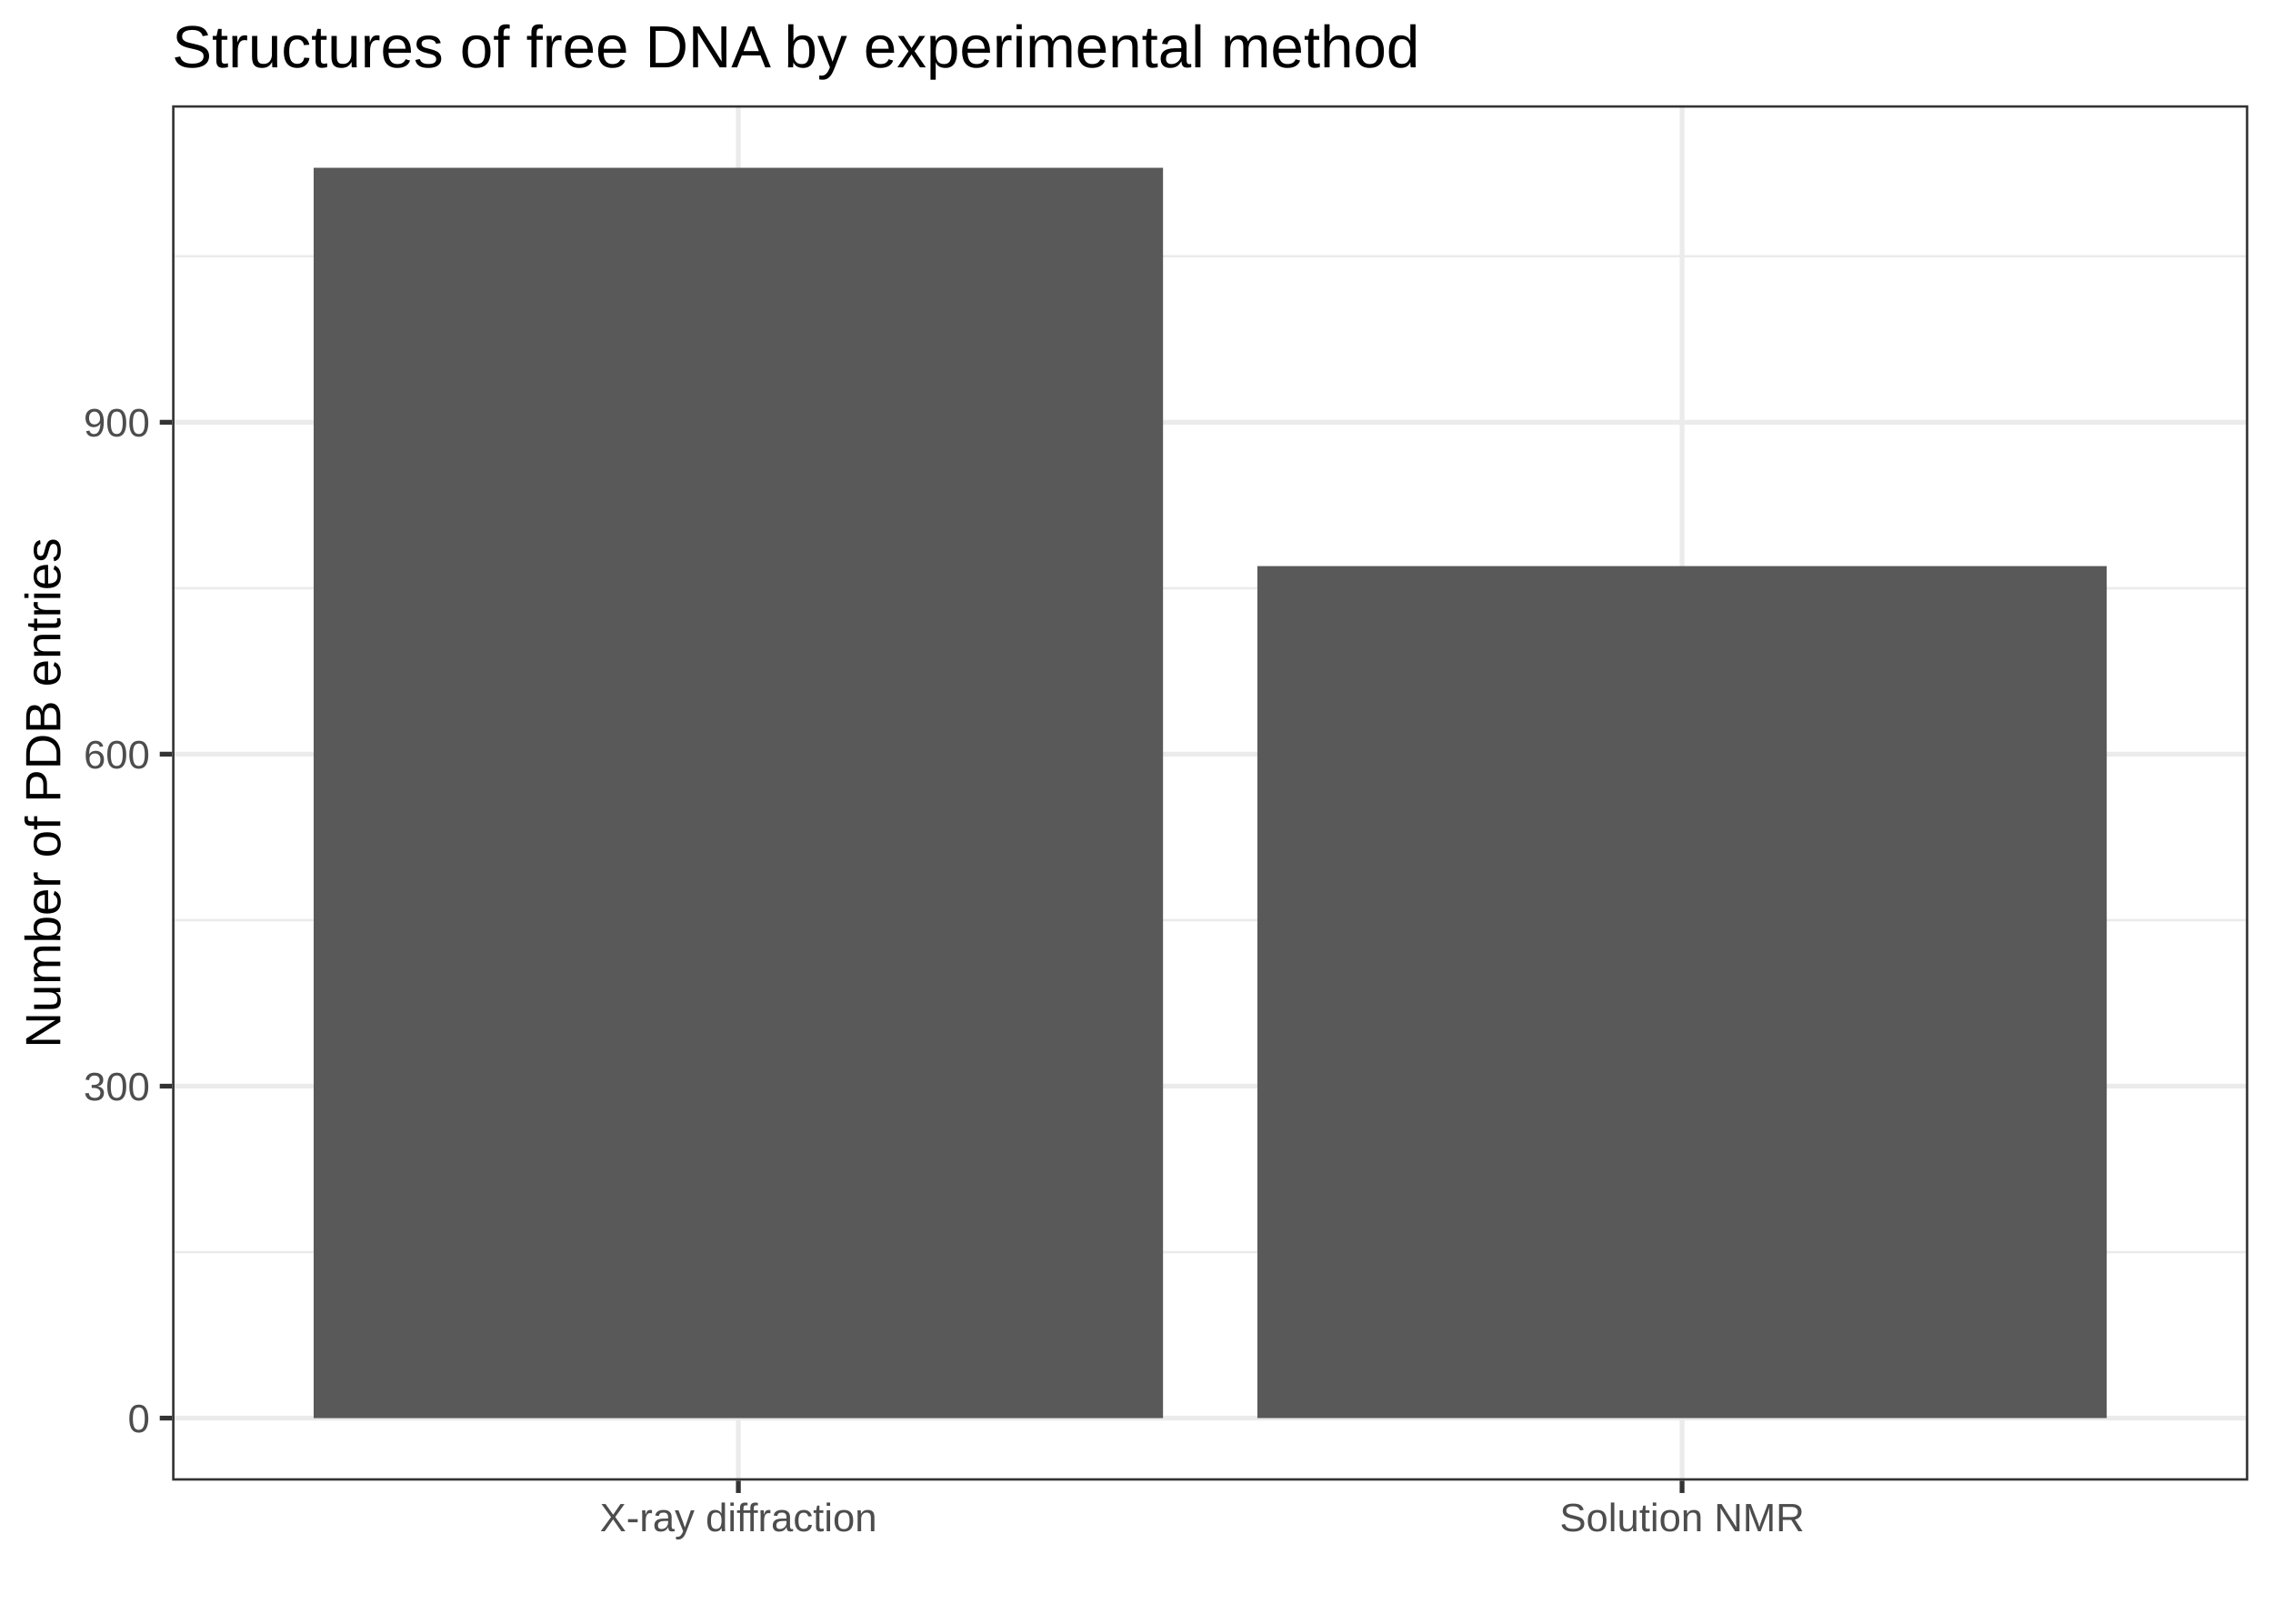
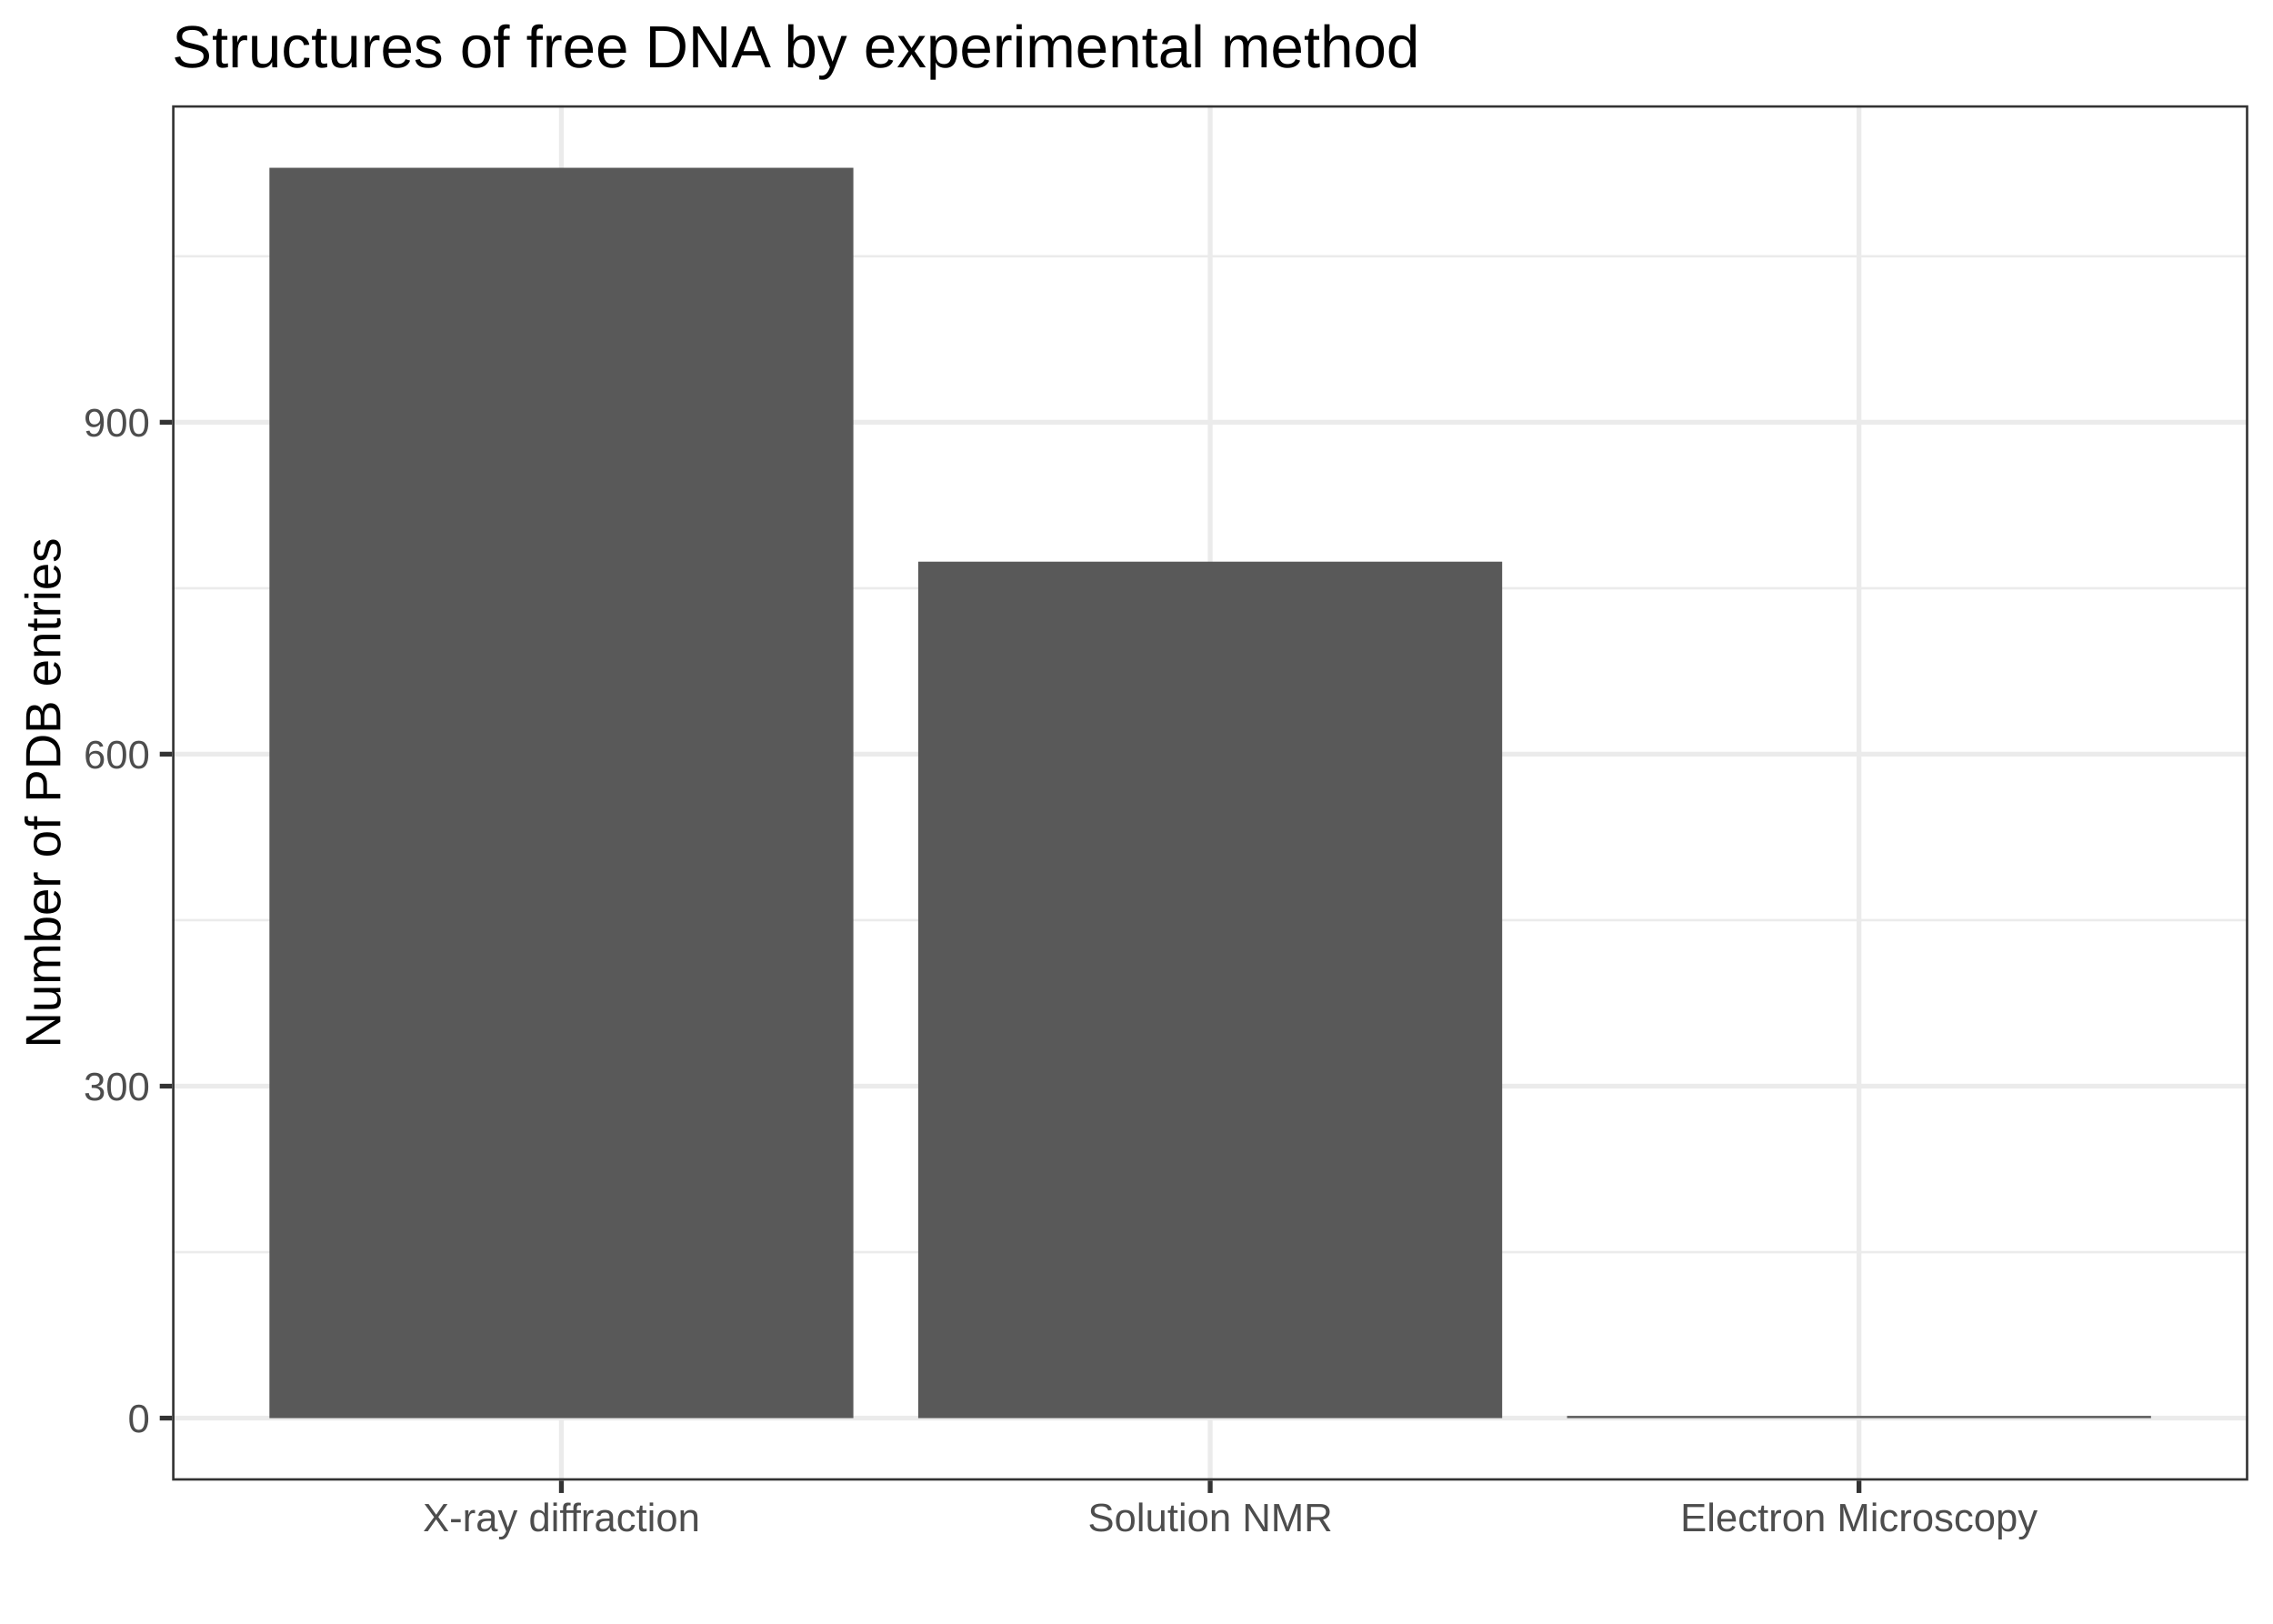
<svg xmlns="http://www.w3.org/2000/svg" class="svglite" width="504.00pt" height="360.00pt" viewBox="0 0 504.00 360.00">
  <defs>
    <style type="text/css">
    .svglite line, .svglite polyline, .svglite polygon, .svglite path, .svglite rect, .svglite circle {
      fill: none;
      stroke: #000000;
      stroke-linecap: round;
      stroke-linejoin: round;
      stroke-miterlimit: 10.00;
    }
  </style>
  </defs>
  <rect width="100%" height="100%" style="stroke: none; fill: #FFFFFF;" />
  <defs>
    <clipPath id="cpMC4wMHw1MDQuMDB8MC4wMHwzNjAuMDA=">
      <rect x="0.00" y="0.00" width="504.00" height="360.00" />
    </clipPath>
  </defs>
  <g clip-path="url(#cpMC4wMHw1MDQuMDB8MC4wMHwzNjAuMDA=)">
    <rect x="0.00" y="0.00" width="504.00" height="360.00" style="stroke-width: 1.07; stroke: #FFFFFF; fill: #FFFFFF;" />
  </g>
  <defs>
    <clipPath id="cpMzguMTZ8NDk4LjUyfDIzLjM0fDMyOC4yNw==">
      <rect x="38.16" y="23.34" width="460.36" height="304.93" />
    </clipPath>
  </defs>
  <g clip-path="url(#cpMzguMTZ8NDk4LjUyfDIzLjM0fDMyOC4yNw==)">
    <rect x="38.16" y="23.34" width="460.36" height="304.93" style="stroke-width: 1.07; stroke: none; fill: #FFFFFF;" />
    <polyline points="38.16,277.61 498.52,277.61 " style="stroke-width: 0.53; stroke: #EBEBEB; stroke-linecap: butt;" />
    <polyline points="38.16,204.01 498.52,204.01 " style="stroke-width: 0.53; stroke: #EBEBEB; stroke-linecap: butt;" />
    <polyline points="38.16,130.42 498.52,130.42 " style="stroke-width: 0.53; stroke: #EBEBEB; stroke-linecap: butt;" />
    <polyline points="38.16,56.82 498.52,56.82 " style="stroke-width: 0.53; stroke: #EBEBEB; stroke-linecap: butt;" />
    <polyline points="38.16,314.41 498.52,314.41 " style="stroke-width: 1.07; stroke: #EBEBEB; stroke-linecap: butt;" />
    <polyline points="38.16,240.81 498.52,240.81 " style="stroke-width: 1.07; stroke: #EBEBEB; stroke-linecap: butt;" />
    <polyline points="38.16,167.21 498.52,167.21 " style="stroke-width: 1.07; stroke: #EBEBEB; stroke-linecap: butt;" />
    <polyline points="38.16,93.62 498.52,93.62 " style="stroke-width: 1.07; stroke: #EBEBEB; stroke-linecap: butt;" />
-     <polyline points="163.72,328.27 163.72,23.34 " style="stroke-width: 1.07; stroke: #EBEBEB; stroke-linecap: butt;" />
-     <polyline points="372.97,328.27 372.97,23.34 " style="stroke-width: 1.07; stroke: #EBEBEB; stroke-linecap: butt;" />
-     <rect x="69.55" y="37.20" width="188.33" height="277.21" style="stroke-width: 1.07; stroke: none; stroke-linecap: square; stroke-linejoin: miter; fill: #595959;" />
-     <rect x="278.80" y="125.51" width="188.33" height="188.89" style="stroke-width: 1.07; stroke: none; stroke-linecap: square; stroke-linejoin: miter; fill: #595959;" />
+     <polyline points="124.48,328.27 124.48,23.34 " style="stroke-width: 1.07; stroke: #EBEBEB; stroke-linecap: butt;" />
+     <polyline points="268.34,328.27 268.34,23.34 " style="stroke-width: 1.07; stroke: #EBEBEB; stroke-linecap: butt;" />
+     <polyline points="412.20,328.27 412.20,23.34 " style="stroke-width: 1.07; stroke: #EBEBEB; stroke-linecap: butt;" />
+     <rect x="59.74" y="37.20" width="129.48" height="277.21" style="stroke-width: 1.07; stroke: none; stroke-linecap: square; stroke-linejoin: miter; fill: #595959;" />
+     <rect x="203.60" y="124.53" width="129.48" height="189.88" style="stroke-width: 1.07; stroke: none; stroke-linecap: square; stroke-linejoin: miter; fill: #595959;" />
+     <rect x="347.47" y="313.92" width="129.48" height="0.49" style="stroke-width: 1.07; stroke: none; stroke-linecap: square; stroke-linejoin: miter; fill: #595959;" />
    <rect x="38.16" y="23.34" width="460.36" height="304.93" style="stroke-width: 1.07; stroke: #333333;" />
  </g>
  <g clip-path="url(#cpMC4wMHw1MDQuMDB8MC4wMHwzNjAuMDA=)">
    <text x="33.23" y="317.56" text-anchor="end" style="font-size: 8.80px; fill: #4D4D4D; font-family: Arial;" textLength="4.90px" lengthAdjust="spacingAndGlyphs">0</text>
    <text x="33.23" y="243.96" text-anchor="end" style="font-size: 8.80px; fill: #4D4D4D; font-family: Arial;" textLength="14.69px" lengthAdjust="spacingAndGlyphs">300</text>
    <text x="33.23" y="170.37" text-anchor="end" style="font-size: 8.80px; fill: #4D4D4D; font-family: Arial;" textLength="14.69px" lengthAdjust="spacingAndGlyphs">600</text>
    <text x="33.23" y="96.77" text-anchor="end" style="font-size: 8.80px; fill: #4D4D4D; font-family: Arial;" textLength="14.69px" lengthAdjust="spacingAndGlyphs">900</text>
    <polyline points="35.42,314.41 38.16,314.41 " style="stroke-width: 1.07; stroke: #333333; stroke-linecap: butt;" />
    <polyline points="35.42,240.81 38.16,240.81 " style="stroke-width: 1.07; stroke: #333333; stroke-linecap: butt;" />
    <polyline points="35.42,167.21 38.16,167.21 " style="stroke-width: 1.07; stroke: #333333; stroke-linecap: butt;" />
    <polyline points="35.42,93.62 38.16,93.62 " style="stroke-width: 1.07; stroke: #333333; stroke-linecap: butt;" />
-     <polyline points="163.72,331.01 163.72,328.27 " style="stroke-width: 1.07; stroke: #333333; stroke-linecap: butt;" />
-     <polyline points="372.97,331.01 372.97,328.27 " style="stroke-width: 1.07; stroke: #333333; stroke-linecap: butt;" />
-     <text x="163.72" y="339.50" text-anchor="middle" style="font-size: 8.80px; fill: #4D4D4D; font-family: Arial;" textLength="61.60px" lengthAdjust="spacingAndGlyphs">X-ray diffraction</text>
-     <text x="372.97" y="339.50" text-anchor="middle" style="font-size: 8.80px; fill: #4D4D4D; font-family: Arial;" textLength="54.27px" lengthAdjust="spacingAndGlyphs">Solution NMR</text>
+     <polyline points="124.48,331.01 124.48,328.27 " style="stroke-width: 1.07; stroke: #333333; stroke-linecap: butt;" />
+     <polyline points="268.34,331.01 268.34,328.27 " style="stroke-width: 1.07; stroke: #333333; stroke-linecap: butt;" />
+     <polyline points="412.20,331.01 412.20,328.27 " style="stroke-width: 1.07; stroke: #333333; stroke-linecap: butt;" />
+     <text x="124.48" y="339.50" text-anchor="middle" style="font-size: 8.80px; fill: #4D4D4D; font-family: Arial;" textLength="61.60px" lengthAdjust="spacingAndGlyphs">X-ray diffraction</text>
+     <text x="268.34" y="339.50" text-anchor="middle" style="font-size: 8.80px; fill: #4D4D4D; font-family: Arial;" textLength="54.27px" lengthAdjust="spacingAndGlyphs">Solution NMR</text>
+     <text x="412.20" y="339.50" text-anchor="middle" style="font-size: 8.80px; fill: #4D4D4D; font-family: Arial;" textLength="79.21px" lengthAdjust="spacingAndGlyphs">Electron Microscopy</text>
    <text transform="translate(13.37,175.80) rotate(-90)" text-anchor="middle" style="font-size: 11.00px; font-family: Arial;" textLength="113.10px" lengthAdjust="spacingAndGlyphs">Number of PDB entries</text>
    <text x="38.16" y="14.94" style="font-size: 13.20px; font-family: Arial;" textLength="277.14px" lengthAdjust="spacingAndGlyphs">Structures of free DNA by experimental method</text>
  </g>
</svg>
